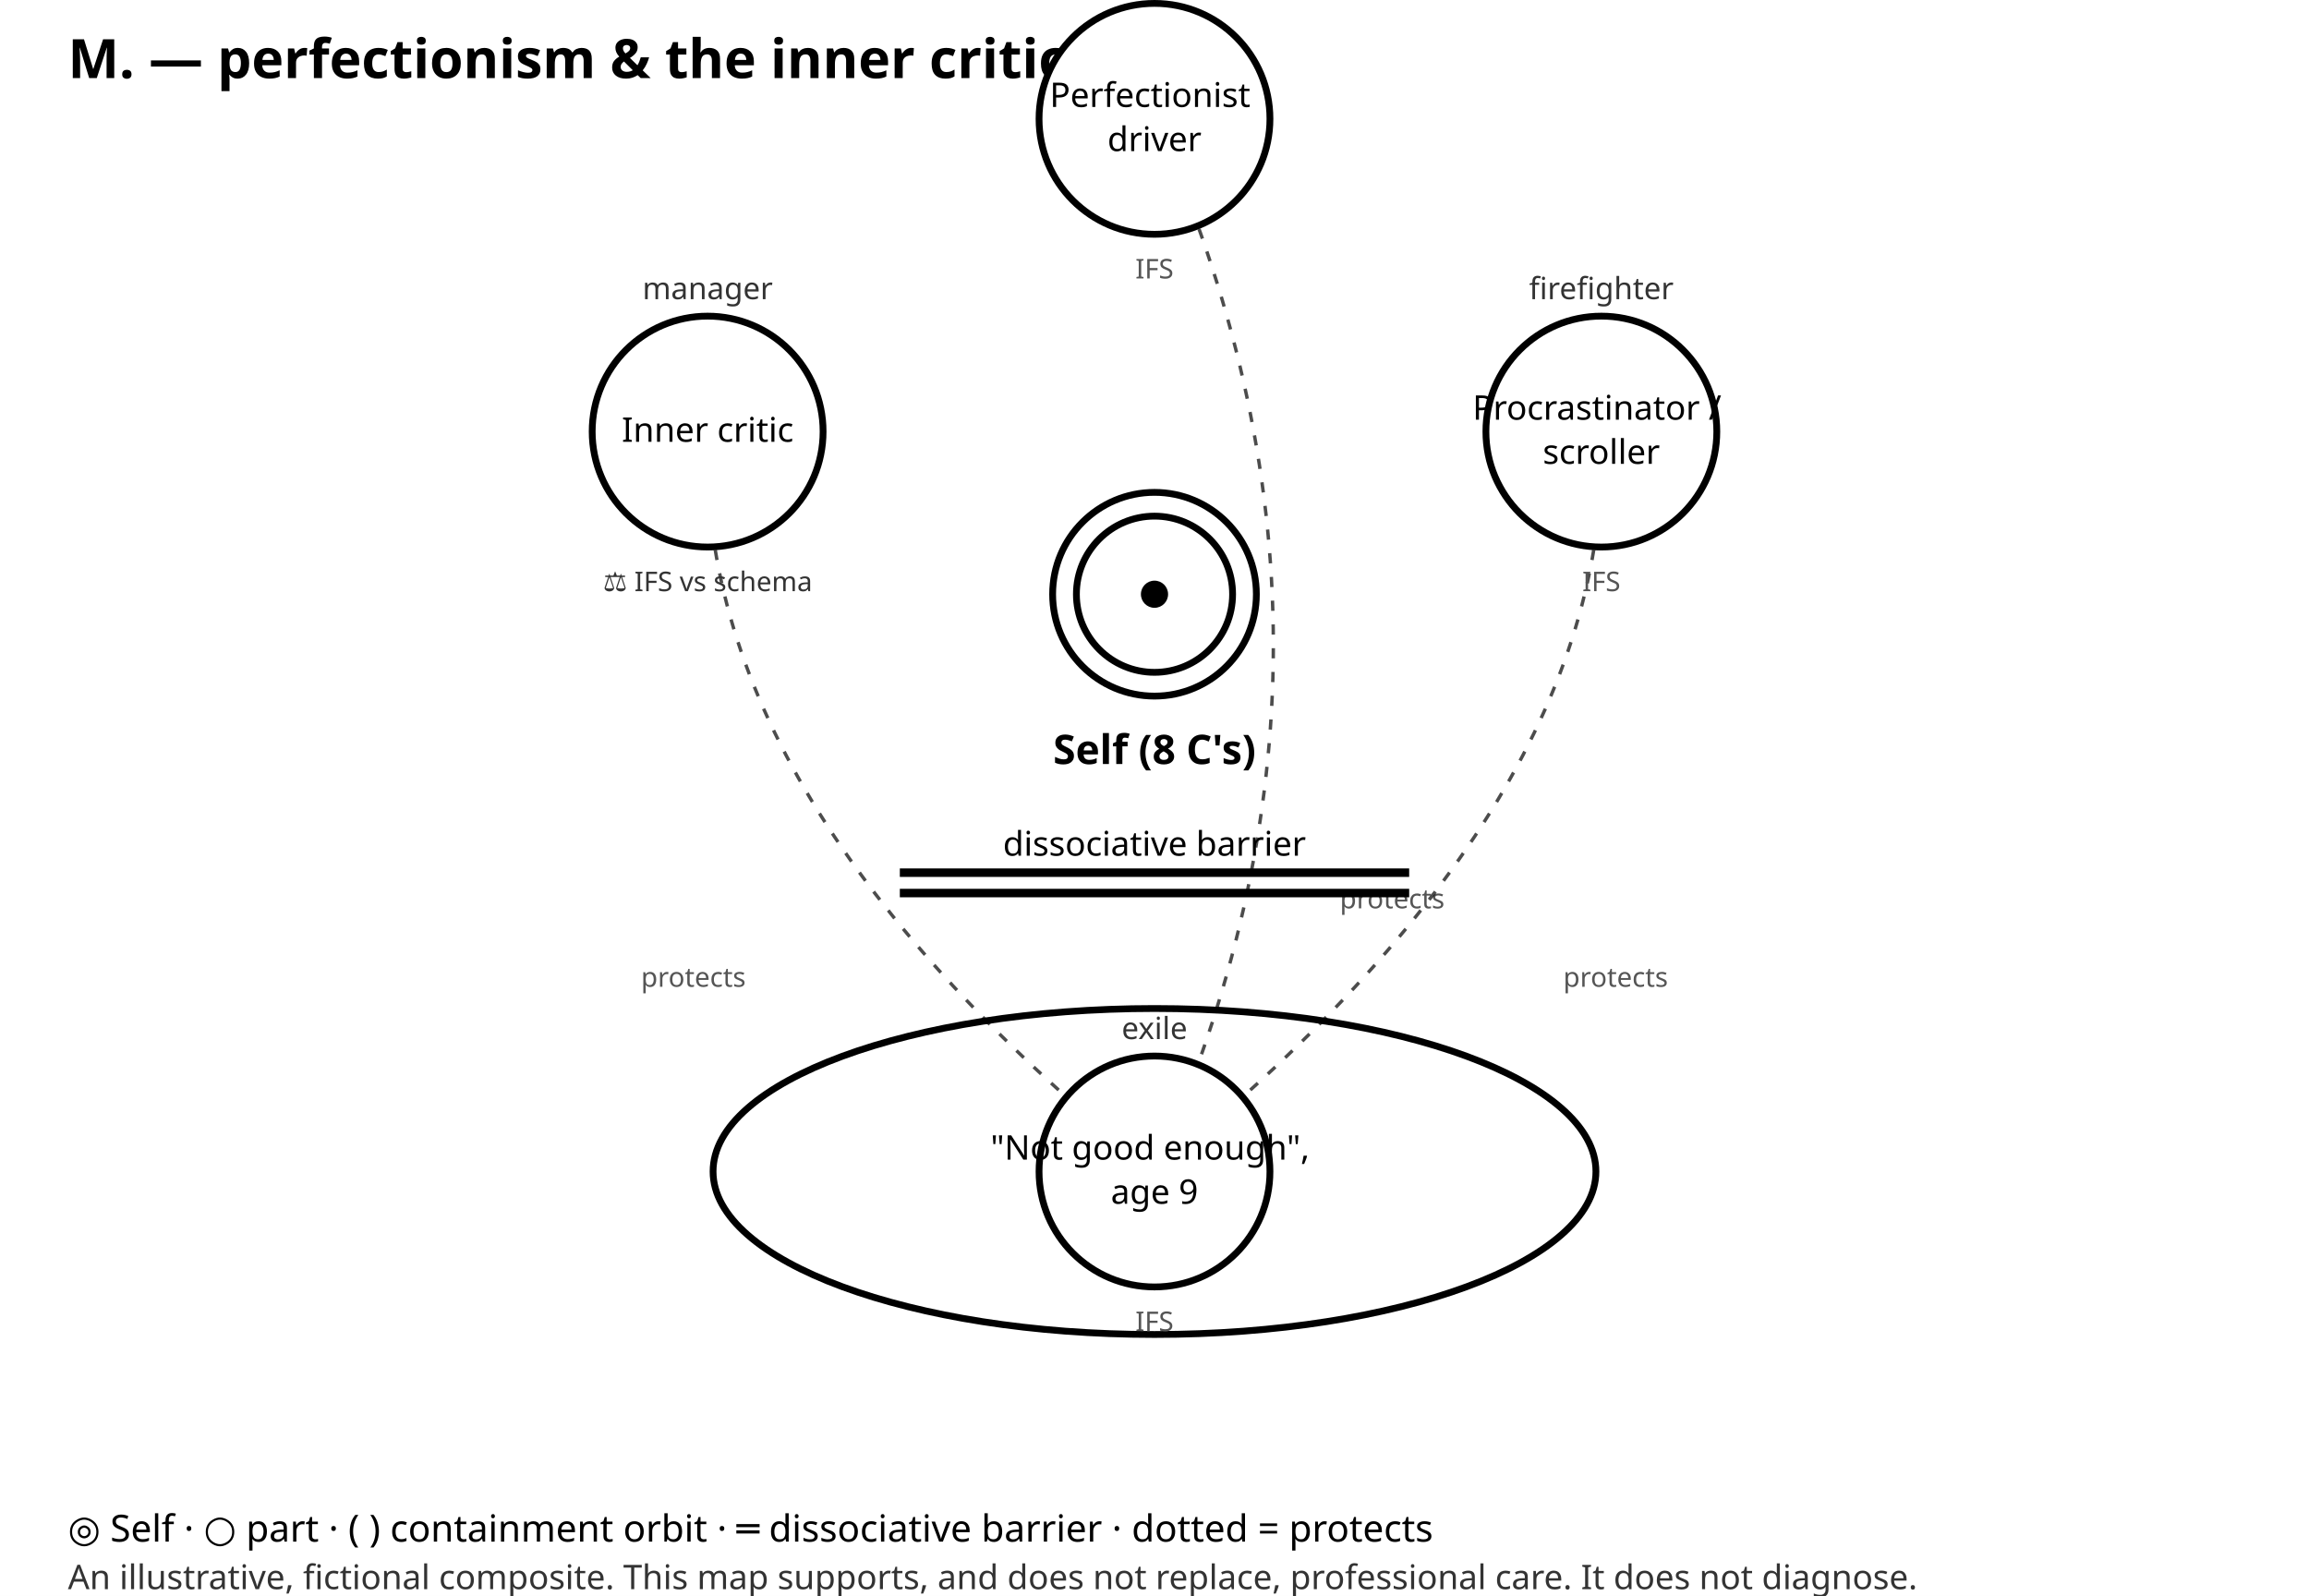
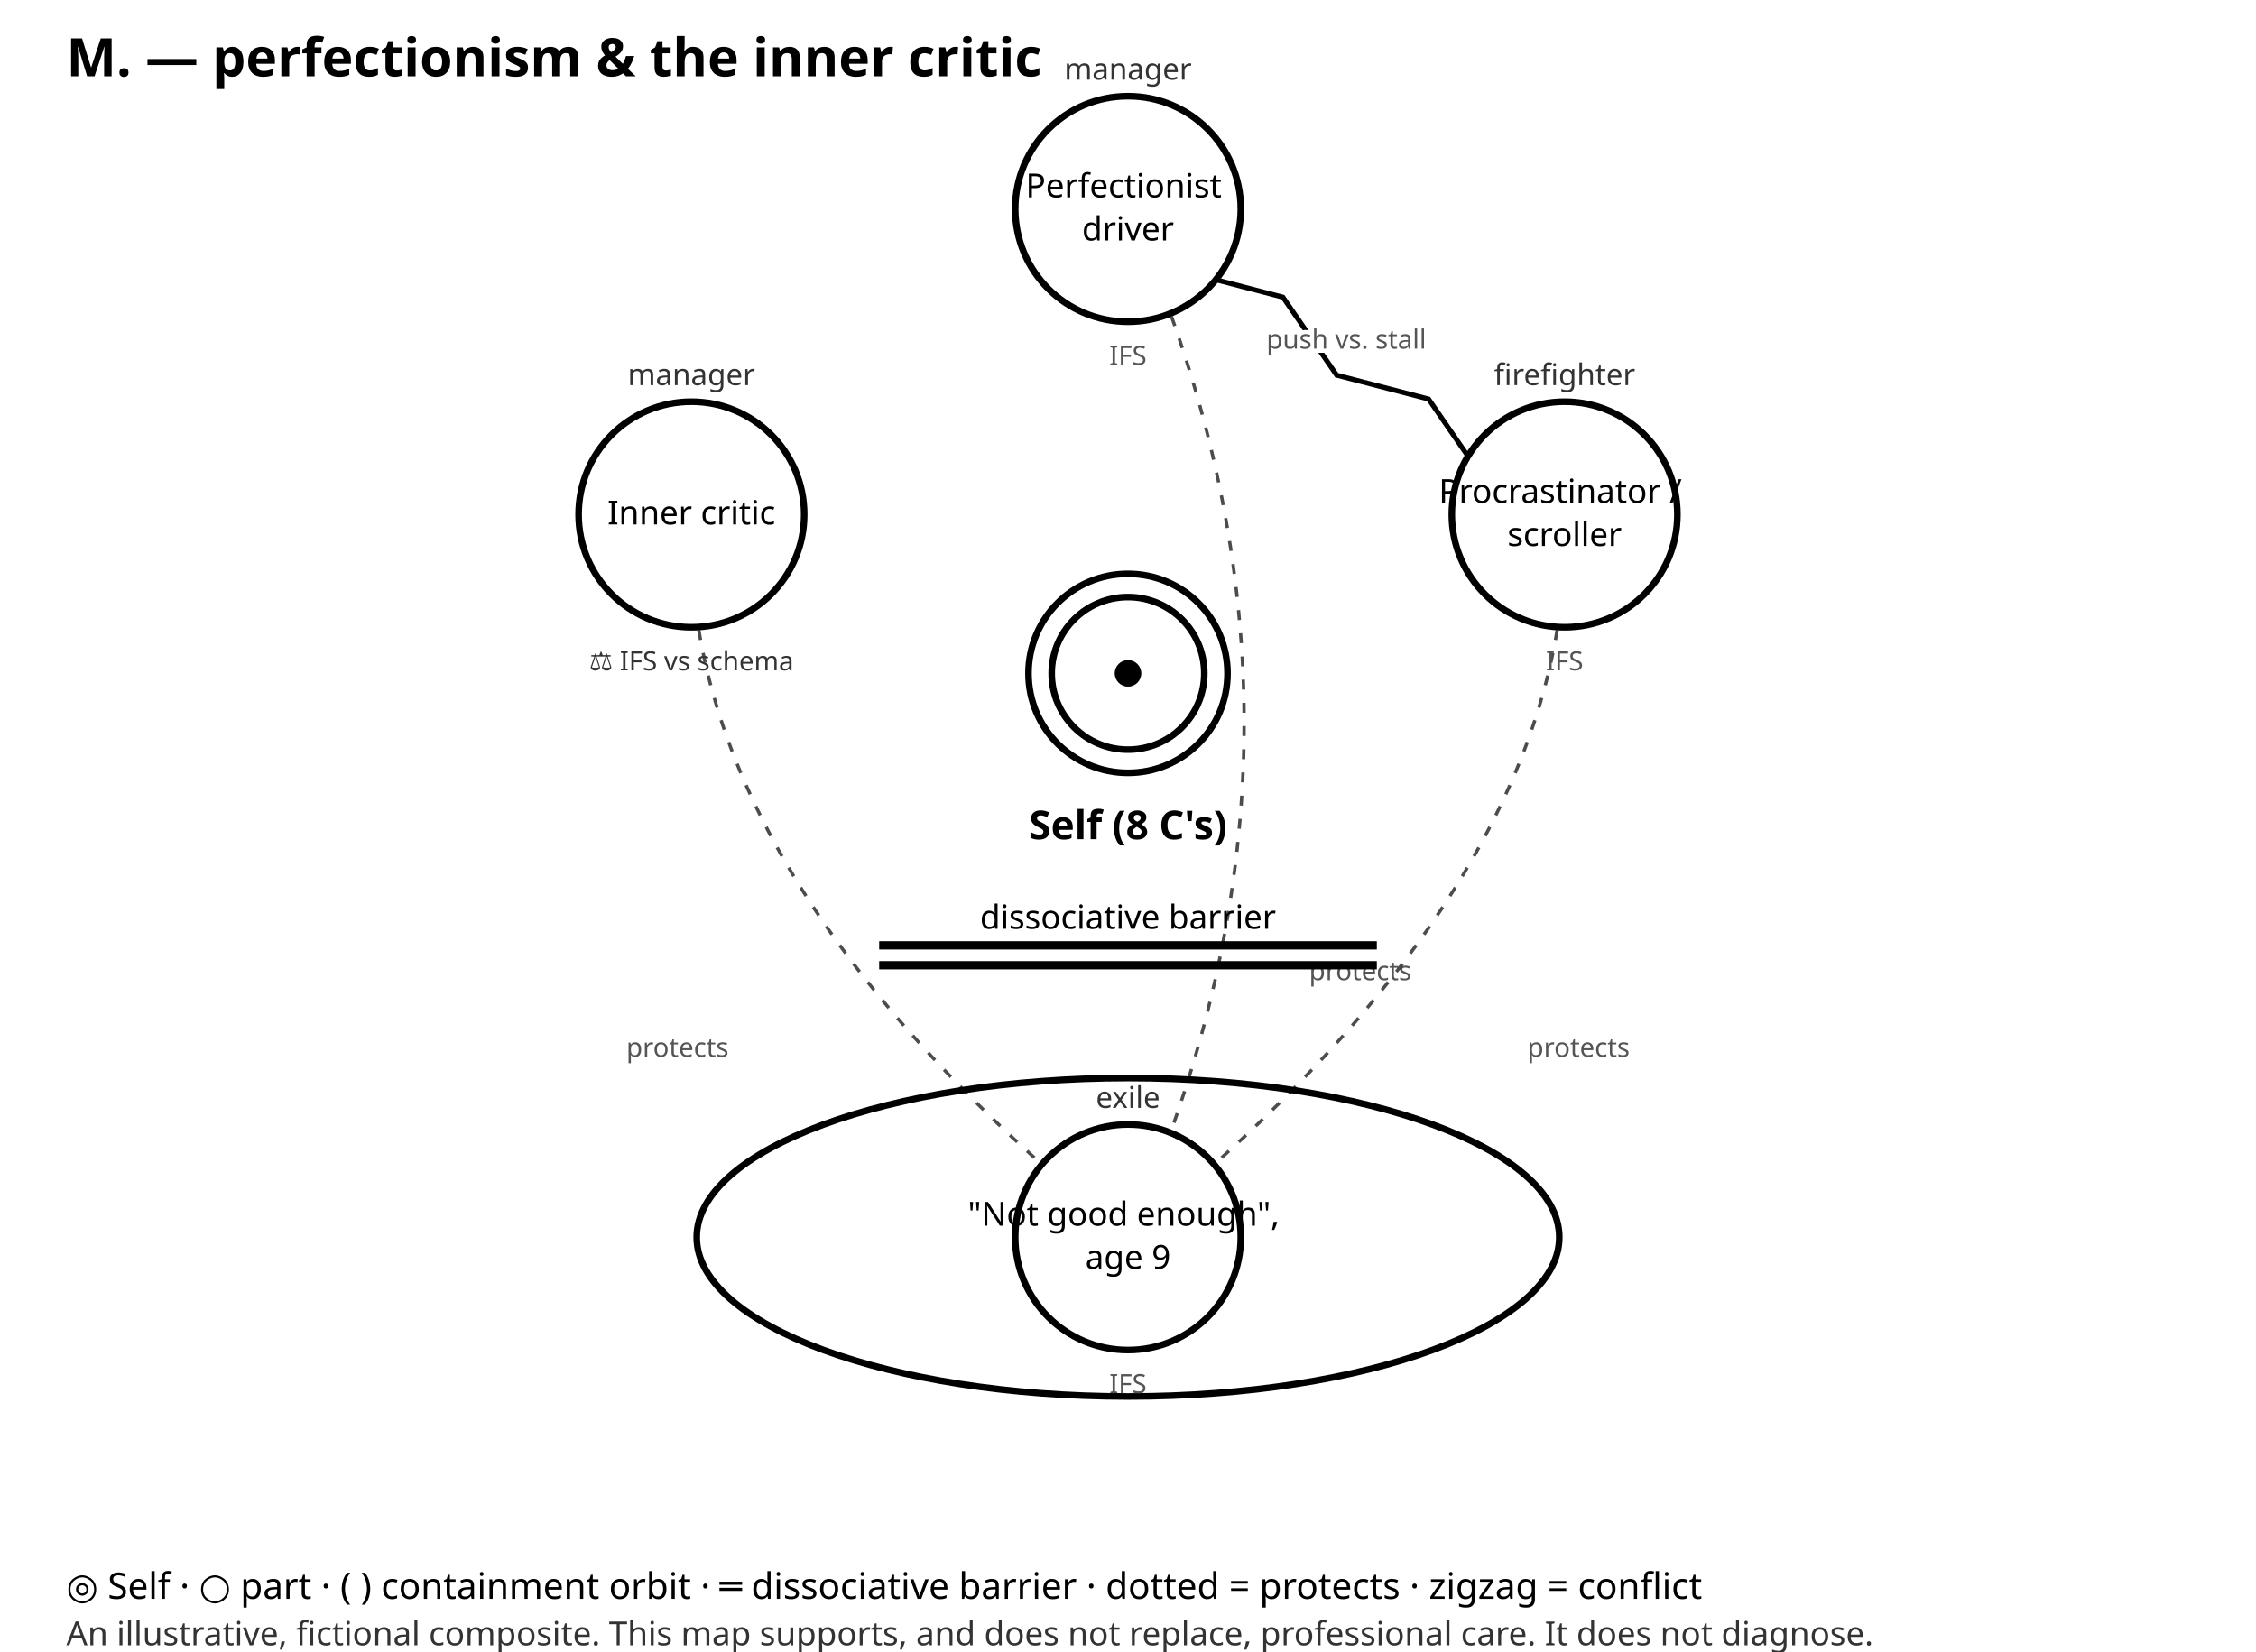
- <svg xmlns="http://www.w3.org/2000/svg" viewBox="0 0 680 470" role="img" aria-label="Parts map: M. — perfectionism &amp; the inner critic. Self at the centre. Protectors around it: Inner critic (manager), Perfectionist driver (manager), Procrastinator / scroller (firefighter). Exile(s): &quot;Not good enough&quot;, age 9, behind a dissociative barrier from Self. Protectors guard the exile. Origins disagree on: Inner critic (claimed by IFS and schema) — both claims are shown, not merged.">
-   <rect x="0" y="0" width="680" height="470" fill="#fff" />
+ <svg xmlns="http://www.w3.org/2000/svg" viewBox="0 0 680 498" role="img" aria-label="Parts map: M. — perfectionism &amp; the inner critic. Self at the centre. Protectors around it: Inner critic (manager), Perfectionist driver (manager), Procrastinator / scroller (firefighter). Exile(s): &quot;Not good enough&quot;, age 9, behind a dissociative barrier from Self. Protectors guard the exile. Origins disagree on: Inner critic (claimed by IFS and schema) — both claims are shown, not merged.">
+   <rect x="0" y="0" width="680" height="498" fill="#fff" />
  <text x="20" y="23" font-family="sans-serif" font-size="16" font-weight="700">M. — perfectionism &amp; the inner critic</text>
-   <ellipse cx="340" cy="345" rx="130" ry="48" fill="none" stroke="#000" stroke-width="2" />
-   <path d="M 208.4,127.1 Q 204.2,236.1 340,345" fill="none" stroke="#000" stroke-width="1" stroke-dasharray="3 4" opacity="0.7" />
-   <text x="204.2" y="290.6" font-family="sans-serif" font-size="8" text-anchor="middle" fill="#555" stroke="#fff" stroke-width="2.5" paint-order="stroke">protects</text>
-   <path d="M 340,35 Q 410,190 340,345" fill="none" stroke="#000" stroke-width="1" stroke-dasharray="3 4" opacity="0.7" />
-   <text x="410" y="267.5" font-family="sans-serif" font-size="8" text-anchor="middle" fill="#555" stroke="#fff" stroke-width="2.5" paint-order="stroke">protects</text>
-   <path d="M 471.6,127.1 Q 475.8,236.1 340,345" fill="none" stroke="#000" stroke-width="1" stroke-dasharray="3 4" opacity="0.7" />
-   <text x="475.8" y="290.6" font-family="sans-serif" font-size="8" text-anchor="middle" fill="#555" stroke="#fff" stroke-width="2.5" paint-order="stroke">protects</text>
-   <line x1="265" y1="257" x2="415" y2="257" stroke="#000" stroke-width="2.5" />
-   <line x1="265" y1="263" x2="415" y2="263" stroke="#000" stroke-width="2.5" />
-   <text x="340" y="252" font-family="sans-serif" font-size="10" text-anchor="middle">dissociative barrier</text>
-   <circle cx="340" cy="175" r="30" fill="#fff" stroke="#000" stroke-width="2" />
-   <circle cx="340" cy="175" r="23" fill="none" stroke="#000" stroke-width="2" />
-   <circle cx="340" cy="175" r="4" fill="#000" />
-   <text x="340" y="225" font-family="sans-serif" font-size="12" font-weight="700" text-anchor="middle">Self (8 C's)</text>
-   <text x="208.4" y="88.1" font-family="sans-serif" font-size="9" text-anchor="middle" fill="#333">manager</text>
-   <circle cx="208.4" cy="127.1" r="34" fill="#fff" stroke="#000" stroke-width="2" />
-   <text x="208.4" y="130.1" font-family="sans-serif" font-size="10" text-anchor="middle">Inner critic</text>
-   <text x="208.4" y="174.1" font-family="sans-serif" font-size="8" text-anchor="middle" fill="#333">⚖ IFS vs schema</text>
-   <text x="340" y="-4" font-family="sans-serif" font-size="9" text-anchor="middle" fill="#333">manager</text>
-   <circle cx="340" cy="35" r="34" fill="#fff" stroke="#000" stroke-width="2" />
+   <ellipse cx="340" cy="373" rx="130" ry="48" fill="none" stroke="#000" stroke-width="2" />
+   <path d="M 208.4,155.1 Q 204.2,264.1 340,373" fill="none" stroke="#000" stroke-width="1" stroke-dasharray="3 4" opacity="0.7" />
+   <text x="204.2" y="318.6" font-family="sans-serif" font-size="8" text-anchor="middle" fill="#555" stroke="#fff" stroke-width="2.5" paint-order="stroke">protects</text>
+   <path d="M 340,63 Q 410,218 340,373" fill="none" stroke="#000" stroke-width="1" stroke-dasharray="3 4" opacity="0.7" />
+   <text x="410" y="295.5" font-family="sans-serif" font-size="8" text-anchor="middle" fill="#555" stroke="#fff" stroke-width="2.5" paint-order="stroke">protects</text>
+   <path d="M 471.6,155.1 Q 475.8,264.1 340,373" fill="none" stroke="#000" stroke-width="1" stroke-dasharray="3 4" opacity="0.7" />
+   <text x="475.8" y="318.6" font-family="sans-serif" font-size="8" text-anchor="middle" fill="#555" stroke="#fff" stroke-width="2.5" paint-order="stroke">protects</text>
+   <path d="M 340,63 L 359.1,82.4 L 386.7,89.6 L 402.9,113.1 L 430.6,120.3 L 446.8,143.8 L 471.6,155.1" fill="none" stroke="#000" stroke-width="1.5" />
+   <text x="405.8" y="105.1" font-family="sans-serif" font-size="8" text-anchor="middle" fill="#555" stroke="#fff" stroke-width="2.5" paint-order="stroke">push vs. stall</text>
+   <line x1="265" y1="285" x2="415" y2="285" stroke="#000" stroke-width="2.5" />
+   <line x1="265" y1="291" x2="415" y2="291" stroke="#000" stroke-width="2.5" />
+   <text x="340" y="280" font-family="sans-serif" font-size="10" text-anchor="middle">dissociative barrier</text>
+   <circle cx="340" cy="203" r="30" fill="#fff" stroke="#000" stroke-width="2" />
+   <circle cx="340" cy="203" r="23" fill="none" stroke="#000" stroke-width="2" />
+   <circle cx="340" cy="203" r="4" fill="#000" />
+   <text x="340" y="253" font-family="sans-serif" font-size="12" font-weight="700" text-anchor="middle">Self (8 C's)</text>
+   <text x="208.4" y="116.1" font-family="sans-serif" font-size="9" text-anchor="middle" fill="#333">manager</text>
+   <circle cx="208.4" cy="155.1" r="34" fill="#fff" stroke="#000" stroke-width="2" />
+   <text x="208.4" y="158.1" font-family="sans-serif" font-size="10" text-anchor="middle">Inner critic</text>
+   <text x="208.4" y="202.1" font-family="sans-serif" font-size="8" text-anchor="middle" fill="#333">⚖ IFS vs schema</text>
+   <text x="340" y="24" font-family="sans-serif" font-size="9" text-anchor="middle" fill="#333">manager</text>
+   <circle cx="340" cy="63" r="34" fill="#fff" stroke="#000" stroke-width="2" />
  <text text-anchor="middle" font-family="sans-serif" font-size="10">
-     <tspan x="340" y="31.5">Perfectionist</tspan>
-     <tspan x="340" y="44.5">driver</tspan>
+     <tspan x="340" y="59.5">Perfectionist</tspan>
+     <tspan x="340" y="72.5">driver</tspan>
  </text>
-   <text x="340" y="82" font-family="sans-serif" font-size="8" text-anchor="middle" fill="#555">IFS</text>
-   <text x="471.6" y="88.1" font-family="sans-serif" font-size="9" text-anchor="middle" fill="#333">firefighter</text>
-   <circle cx="471.6" cy="127.1" r="34" fill="#fff" stroke="#000" stroke-width="2" />
+   <text x="340" y="110" font-family="sans-serif" font-size="8" text-anchor="middle" fill="#555">IFS</text>
+   <text x="471.6" y="116.1" font-family="sans-serif" font-size="9" text-anchor="middle" fill="#333">firefighter</text>
+   <circle cx="471.6" cy="155.1" r="34" fill="#fff" stroke="#000" stroke-width="2" />
  <text text-anchor="middle" font-family="sans-serif" font-size="10">
-     <tspan x="471.6" y="123.6">Procrastinator /</tspan>
-     <tspan x="471.6" y="136.6">scroller</tspan>
+     <tspan x="471.6" y="151.6">Procrastinator /</tspan>
+     <tspan x="471.6" y="164.6">scroller</tspan>
  </text>
-   <text x="471.6" y="174.1" font-family="sans-serif" font-size="8" text-anchor="middle" fill="#555">IFS</text>
-   <text x="340" y="306" font-family="sans-serif" font-size="9" text-anchor="middle" fill="#333">exile</text>
-   <circle cx="340" cy="345" r="34" fill="#fff" stroke="#000" stroke-width="2" />
+   <text x="471.6" y="202.1" font-family="sans-serif" font-size="8" text-anchor="middle" fill="#555">IFS</text>
+   <text x="340" y="334" font-family="sans-serif" font-size="9" text-anchor="middle" fill="#333">exile</text>
+   <circle cx="340" cy="373" r="34" fill="#fff" stroke="#000" stroke-width="2" />
  <text text-anchor="middle" font-family="sans-serif" font-size="10">
-     <tspan x="340" y="341.5">"Not good enough",</tspan>
-     <tspan x="340" y="354.5">age 9</tspan>
+     <tspan x="340" y="369.5">"Not good enough",</tspan>
+     <tspan x="340" y="382.5">age 9</tspan>
  </text>
-   <text x="340" y="392" font-family="sans-serif" font-size="8" text-anchor="middle" fill="#555">IFS</text>
-   <text x="20" y="454" font-family="sans-serif" font-size="11">◎ Self · ○ part · ( ) containment orbit · ═ dissociative barrier · dotted = protects</text>
-   <text x="20" y="468" font-family="sans-serif" font-size="10" fill="#333">An illustrative, fictional composite. This map supports, and does not replace, professional care. It does not diagnose.</text>
+   <text x="340" y="420" font-family="sans-serif" font-size="8" text-anchor="middle" fill="#555">IFS</text>
+   <text x="20" y="482" font-family="sans-serif" font-size="11">◎ Self · ○ part · ( ) containment orbit · ═ dissociative barrier · dotted = protects · zigzag = conflict</text>
+   <text x="20" y="496" font-family="sans-serif" font-size="10" fill="#333">An illustrative, fictional composite. This map supports, and does not replace, professional care. It does not diagnose.</text>
</svg>
